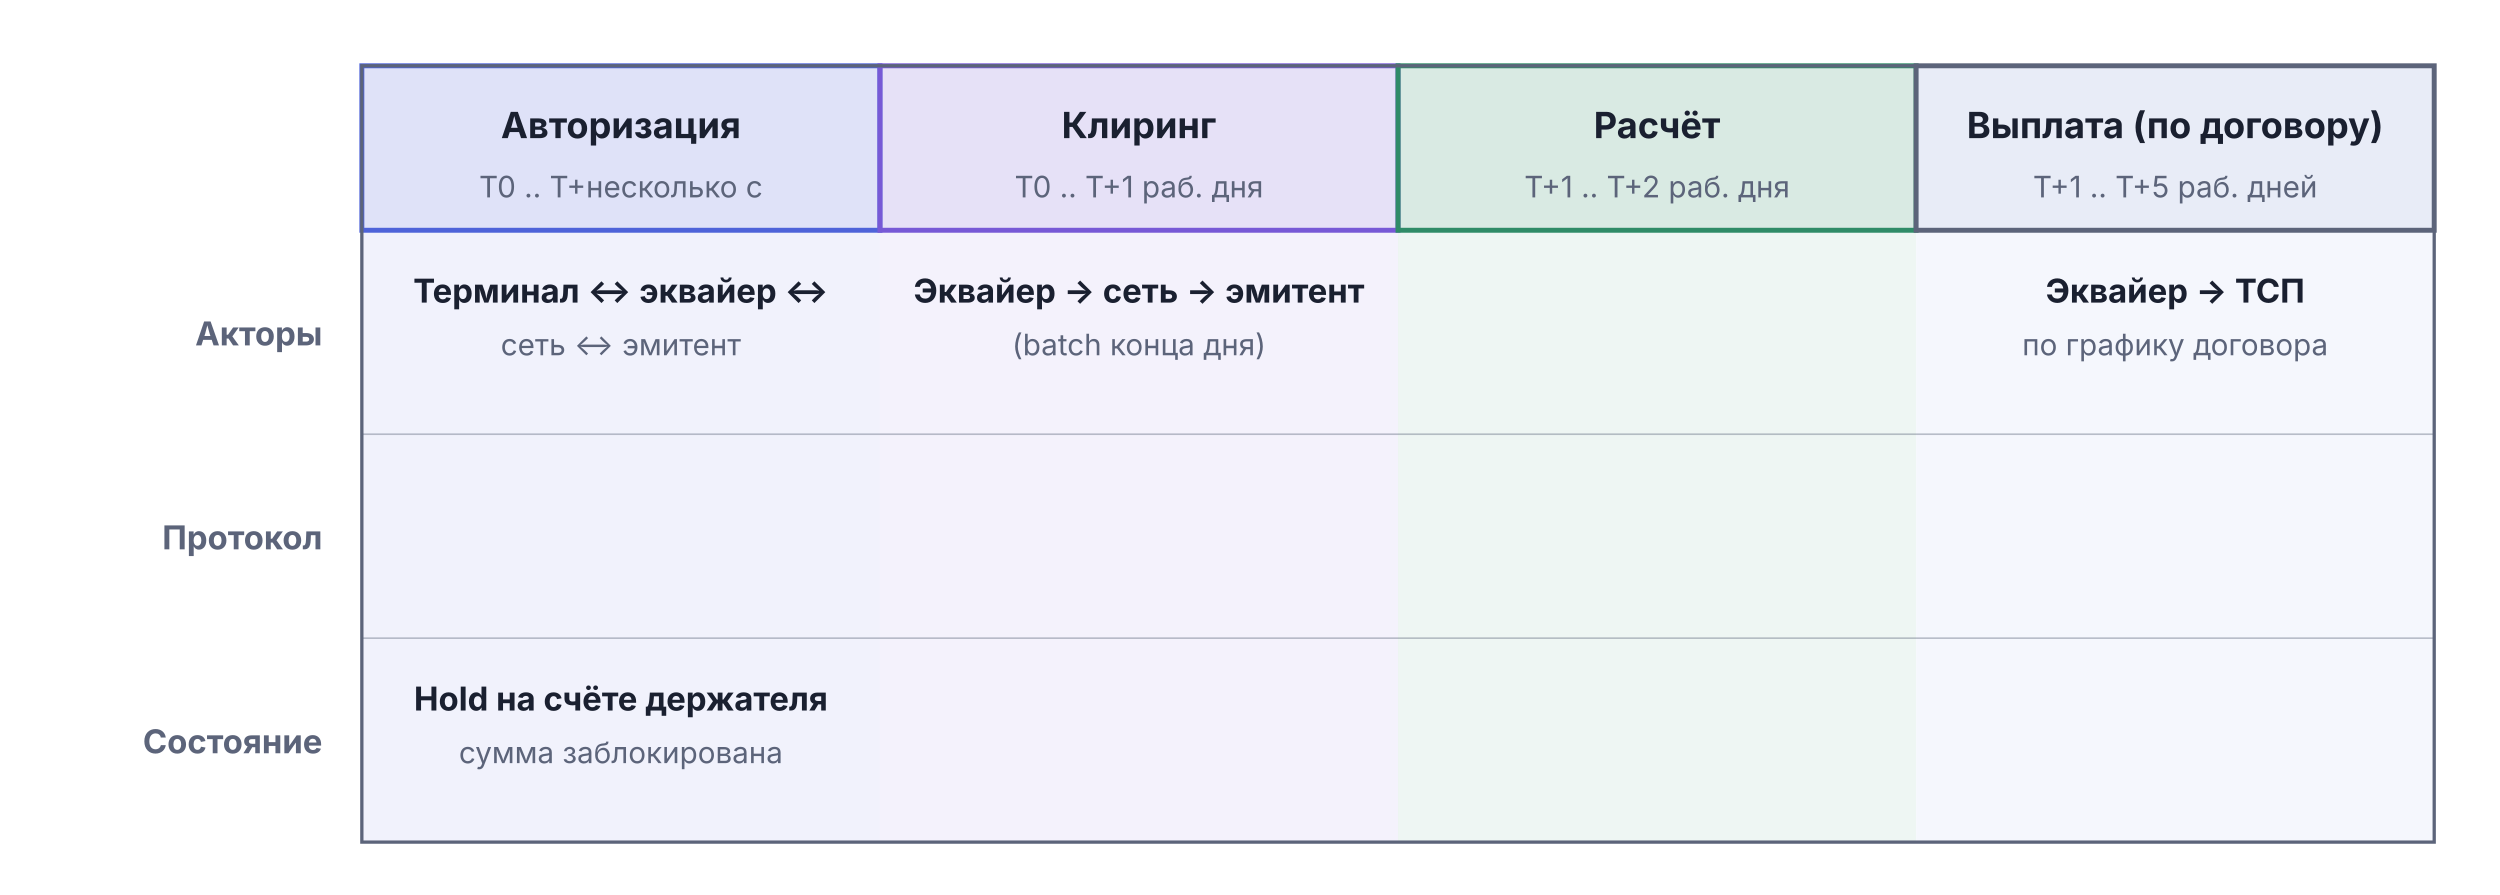
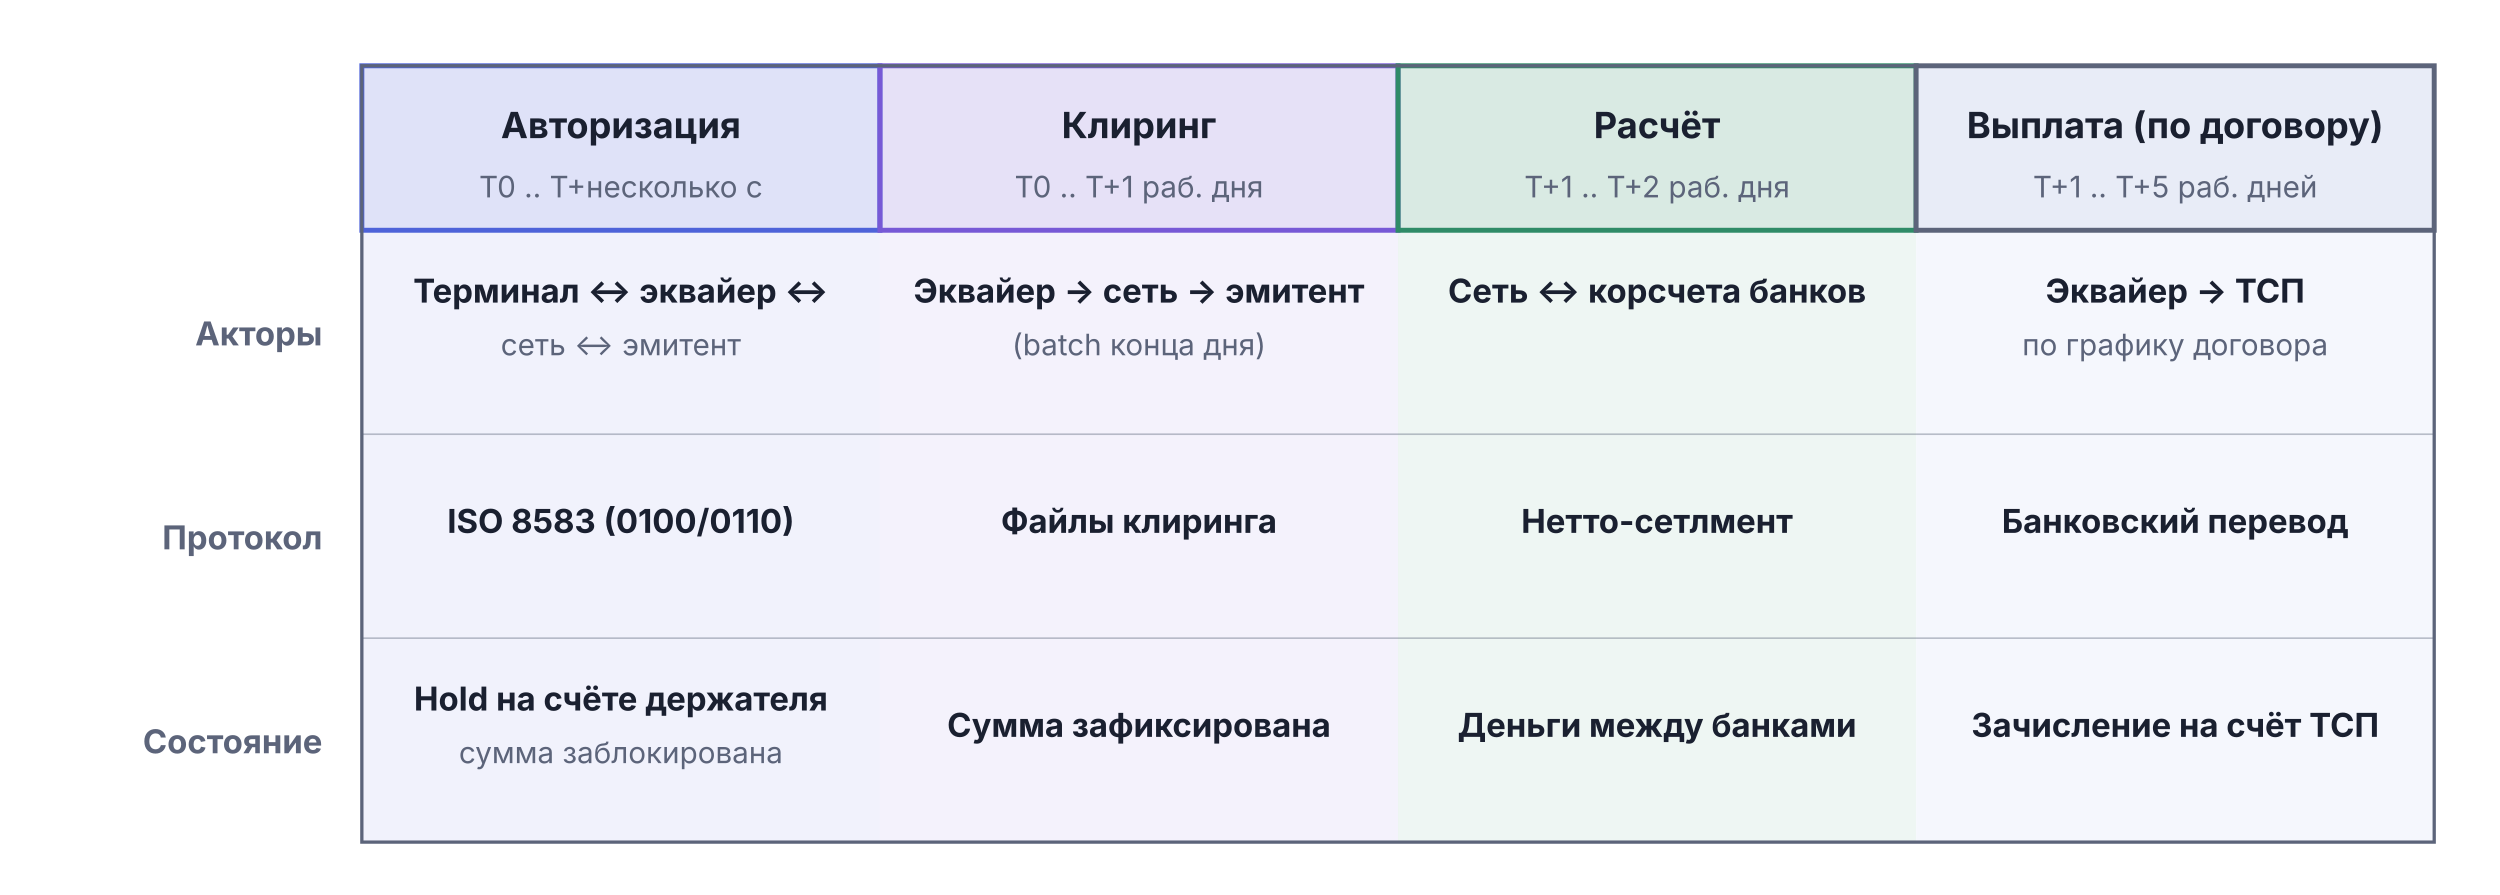
<svg xmlns="http://www.w3.org/2000/svg" viewBox="0 0 760 272" width="760" height="272">
  <rect x="110.0" y="70" width="157.5" height="186" fill="#4E63D9" fill-opacity="0.08" stroke="none" />
  <rect x="267.5" y="70" width="157.5" height="186" fill="#7759D6" fill-opacity="0.08" stroke="none" />
  <rect x="425.0" y="70" width="157.5" height="186" fill="#2F8B67" fill-opacity="0.08" stroke="none" />
  <rect x="582.5" y="70" width="157.5" height="186" fill="#F5F7FD" stroke="none" />
  <rect x="110.0" y="20" width="157.5" height="50" fill="#4E63D9" fill-opacity="0.18" stroke="#4E63D9" stroke-width="1.5" />
  <text x="188.75" y="42" text-anchor="middle" font-family="Inter, -apple-system, BlinkMacSystemFont, 'Helvetica Neue', Arial, sans-serif" font-size="11" font-weight="bold" fill="#1A2030">Авторизация</text>
  <text x="188.75" y="60" text-anchor="middle" font-family="Inter, -apple-system, BlinkMacSystemFont, 'Helvetica Neue', Arial, sans-serif" font-size="9" font-weight="normal" fill="#5C647A">T0 .. T+несколько с</text>
  <rect x="267.5" y="20" width="157.5" height="50" fill="#7759D6" fill-opacity="0.18" stroke="#7759D6" stroke-width="1.5" />
  <text x="346.25" y="42" text-anchor="middle" font-family="Inter, -apple-system, BlinkMacSystemFont, 'Helvetica Neue', Arial, sans-serif" font-size="11" font-weight="bold" fill="#1A2030">Клиринг</text>
  <text x="346.25" y="60" text-anchor="middle" font-family="Inter, -apple-system, BlinkMacSystemFont, 'Helvetica Neue', Arial, sans-serif" font-size="9" font-weight="normal" fill="#5C647A">T0 .. T+1 раб. дня</text>
  <rect x="425.0" y="20" width="157.5" height="50" fill="#2F8B67" fill-opacity="0.18" stroke="#2F8B67" stroke-width="1.5" />
  <text x="503.75" y="42" text-anchor="middle" font-family="Inter, -apple-system, BlinkMacSystemFont, 'Helvetica Neue', Arial, sans-serif" font-size="11" font-weight="bold" fill="#1A2030">Расчёт</text>
  <text x="503.75" y="60" text-anchor="middle" font-family="Inter, -apple-system, BlinkMacSystemFont, 'Helvetica Neue', Arial, sans-serif" font-size="9" font-weight="normal" fill="#5C647A">T+1 .. T+2 раб. дня</text>
  <rect x="582.5" y="20" width="157.5" height="50" fill="#E8ECF7" stroke="#5C647A" stroke-width="1.5" />
  <text x="661.25" y="42" text-anchor="middle" font-family="Inter, -apple-system, BlinkMacSystemFont, 'Helvetica Neue', Arial, sans-serif" font-size="11" font-weight="bold" fill="#1A2030">Выплата (по договору)</text>
  <text x="661.25" y="60" text-anchor="middle" font-family="Inter, -apple-system, BlinkMacSystemFont, 'Helvetica Neue', Arial, sans-serif" font-size="9" font-weight="normal" fill="#5C647A">T+1 .. T+5 раб. дней</text>
  <text x="98" y="105.0" text-anchor="end" font-family="Inter, -apple-system, BlinkMacSystemFont, 'Helvetica Neue', Arial, sans-serif" font-size="10" font-weight="bold" fill="#5C647A">Акторы</text>
  <text x="98" y="167.0" text-anchor="end" font-family="Inter, -apple-system, BlinkMacSystemFont, 'Helvetica Neue', Arial, sans-serif" font-size="10" font-weight="bold" fill="#5C647A">Протокол</text>
  <text x="98" y="229.0" text-anchor="end" font-family="Inter, -apple-system, BlinkMacSystemFont, 'Helvetica Neue', Arial, sans-serif" font-size="10" font-weight="bold" fill="#5C647A">Состояние</text>
  <text x="188.75" y="92" text-anchor="middle" font-family="Inter, -apple-system, BlinkMacSystemFont, 'Helvetica Neue', Arial, sans-serif" font-size="10" font-weight="bold" fill="#1A2030">Терминал ↔ эквайер ↔</text>
  <text x="188.75" y="108" text-anchor="middle" font-family="Inter, -apple-system, BlinkMacSystemFont, 'Helvetica Neue', Arial, sans-serif" font-size="9" font-weight="normal" fill="#5C647A">сеть ↔ эмитент</text>
  <text x="188.75" y="216" text-anchor="middle" font-family="Inter, -apple-system, BlinkMacSystemFont, 'Helvetica Neue', Arial, sans-serif" font-size="10" font-weight="bold" fill="#1A2030">Hold на счёте держателя</text>
  <text x="188.75" y="232" text-anchor="middle" font-family="Inter, -apple-system, BlinkMacSystemFont, 'Helvetica Neue', Arial, sans-serif" font-size="9" font-weight="normal" fill="#5C647A">сумма заблокирована</text>
  <text x="346.25" y="92" text-anchor="middle" font-family="Inter, -apple-system, BlinkMacSystemFont, 'Helvetica Neue', Arial, sans-serif" font-size="10" font-weight="bold" fill="#1A2030">Эквайер → сеть → эмитент</text>
  <text x="346.25" y="108" text-anchor="middle" font-family="Inter, -apple-system, BlinkMacSystemFont, 'Helvetica Neue', Arial, sans-serif" font-size="9" font-weight="normal" fill="#5C647A">(batch конца дня)</text>
  <text x="661.25" y="92" text-anchor="middle" font-family="Inter, -apple-system, BlinkMacSystemFont, 'Helvetica Neue', Arial, sans-serif" font-size="10" font-weight="bold" fill="#1A2030">Эквайер → ТСП</text>
  <text x="661.25" y="108" text-anchor="middle" font-family="Inter, -apple-system, BlinkMacSystemFont, 'Helvetica Neue', Arial, sans-serif" font-size="9" font-weight="normal" fill="#5C647A">по графику договора</text>
+   <text x="503.75" y="92" text-anchor="middle" font-family="Inter, -apple-system, BlinkMacSystemFont, 'Helvetica Neue', Arial, sans-serif" font-size="10" font-weight="bold" fill="#1A2030">Сеть ↔ корсчета банков</text>
+   <text x="188.75" y="162" text-anchor="middle" font-family="Inter, -apple-system, BlinkMacSystemFont, 'Helvetica Neue', Arial, sans-serif" font-size="10" font-weight="bold" fill="#1A2030">ISO 8583 (0100/0110)</text>
+   <text x="346.25" y="162" text-anchor="middle" font-family="Inter, -apple-system, BlinkMacSystemFont, 'Helvetica Neue', Arial, sans-serif" font-size="10" font-weight="bold" fill="#1A2030">Файлы клиринга</text>
+   <text x="503.75" y="162" text-anchor="middle" font-family="Inter, -apple-system, BlinkMacSystemFont, 'Helvetica Neue', Arial, sans-serif" font-size="10" font-weight="bold" fill="#1A2030">Нетто-сетлмент</text>
+   <text x="661.25" y="162" text-anchor="middle" font-family="Inter, -apple-system, BlinkMacSystemFont, 'Helvetica Neue', Arial, sans-serif" font-size="10" font-weight="bold" fill="#1A2030">Банковский перевод</text>
+   <text x="346.25" y="224" text-anchor="middle" font-family="Inter, -apple-system, BlinkMacSystemFont, 'Helvetica Neue', Arial, sans-serif" font-size="10" font-weight="bold" fill="#1A2030">Сумма зафиксирована</text>
+   <text x="503.75" y="224" text-anchor="middle" font-family="Inter, -apple-system, BlinkMacSystemFont, 'Helvetica Neue', Arial, sans-serif" font-size="10" font-weight="bold" fill="#1A2030">Деньги между банками</text>
+   <text x="661.25" y="224" text-anchor="middle" font-family="Inter, -apple-system, BlinkMacSystemFont, 'Helvetica Neue', Arial, sans-serif" font-size="10" font-weight="bold" fill="#1A2030">Зачисление на счёт ТСП</text>
  <line x1="110" y1="132" x2="740" y2="132" stroke="#5C647A" stroke-width="0.5" stroke-opacity="0.4" />
  <line x1="110" y1="194" x2="740" y2="194" stroke="#5C647A" stroke-width="0.5" stroke-opacity="0.4" />
  <rect x="110" y="20" width="630" height="236" rx="0" fill="none" stroke="#5C647A" stroke-width="1" />
</svg>
